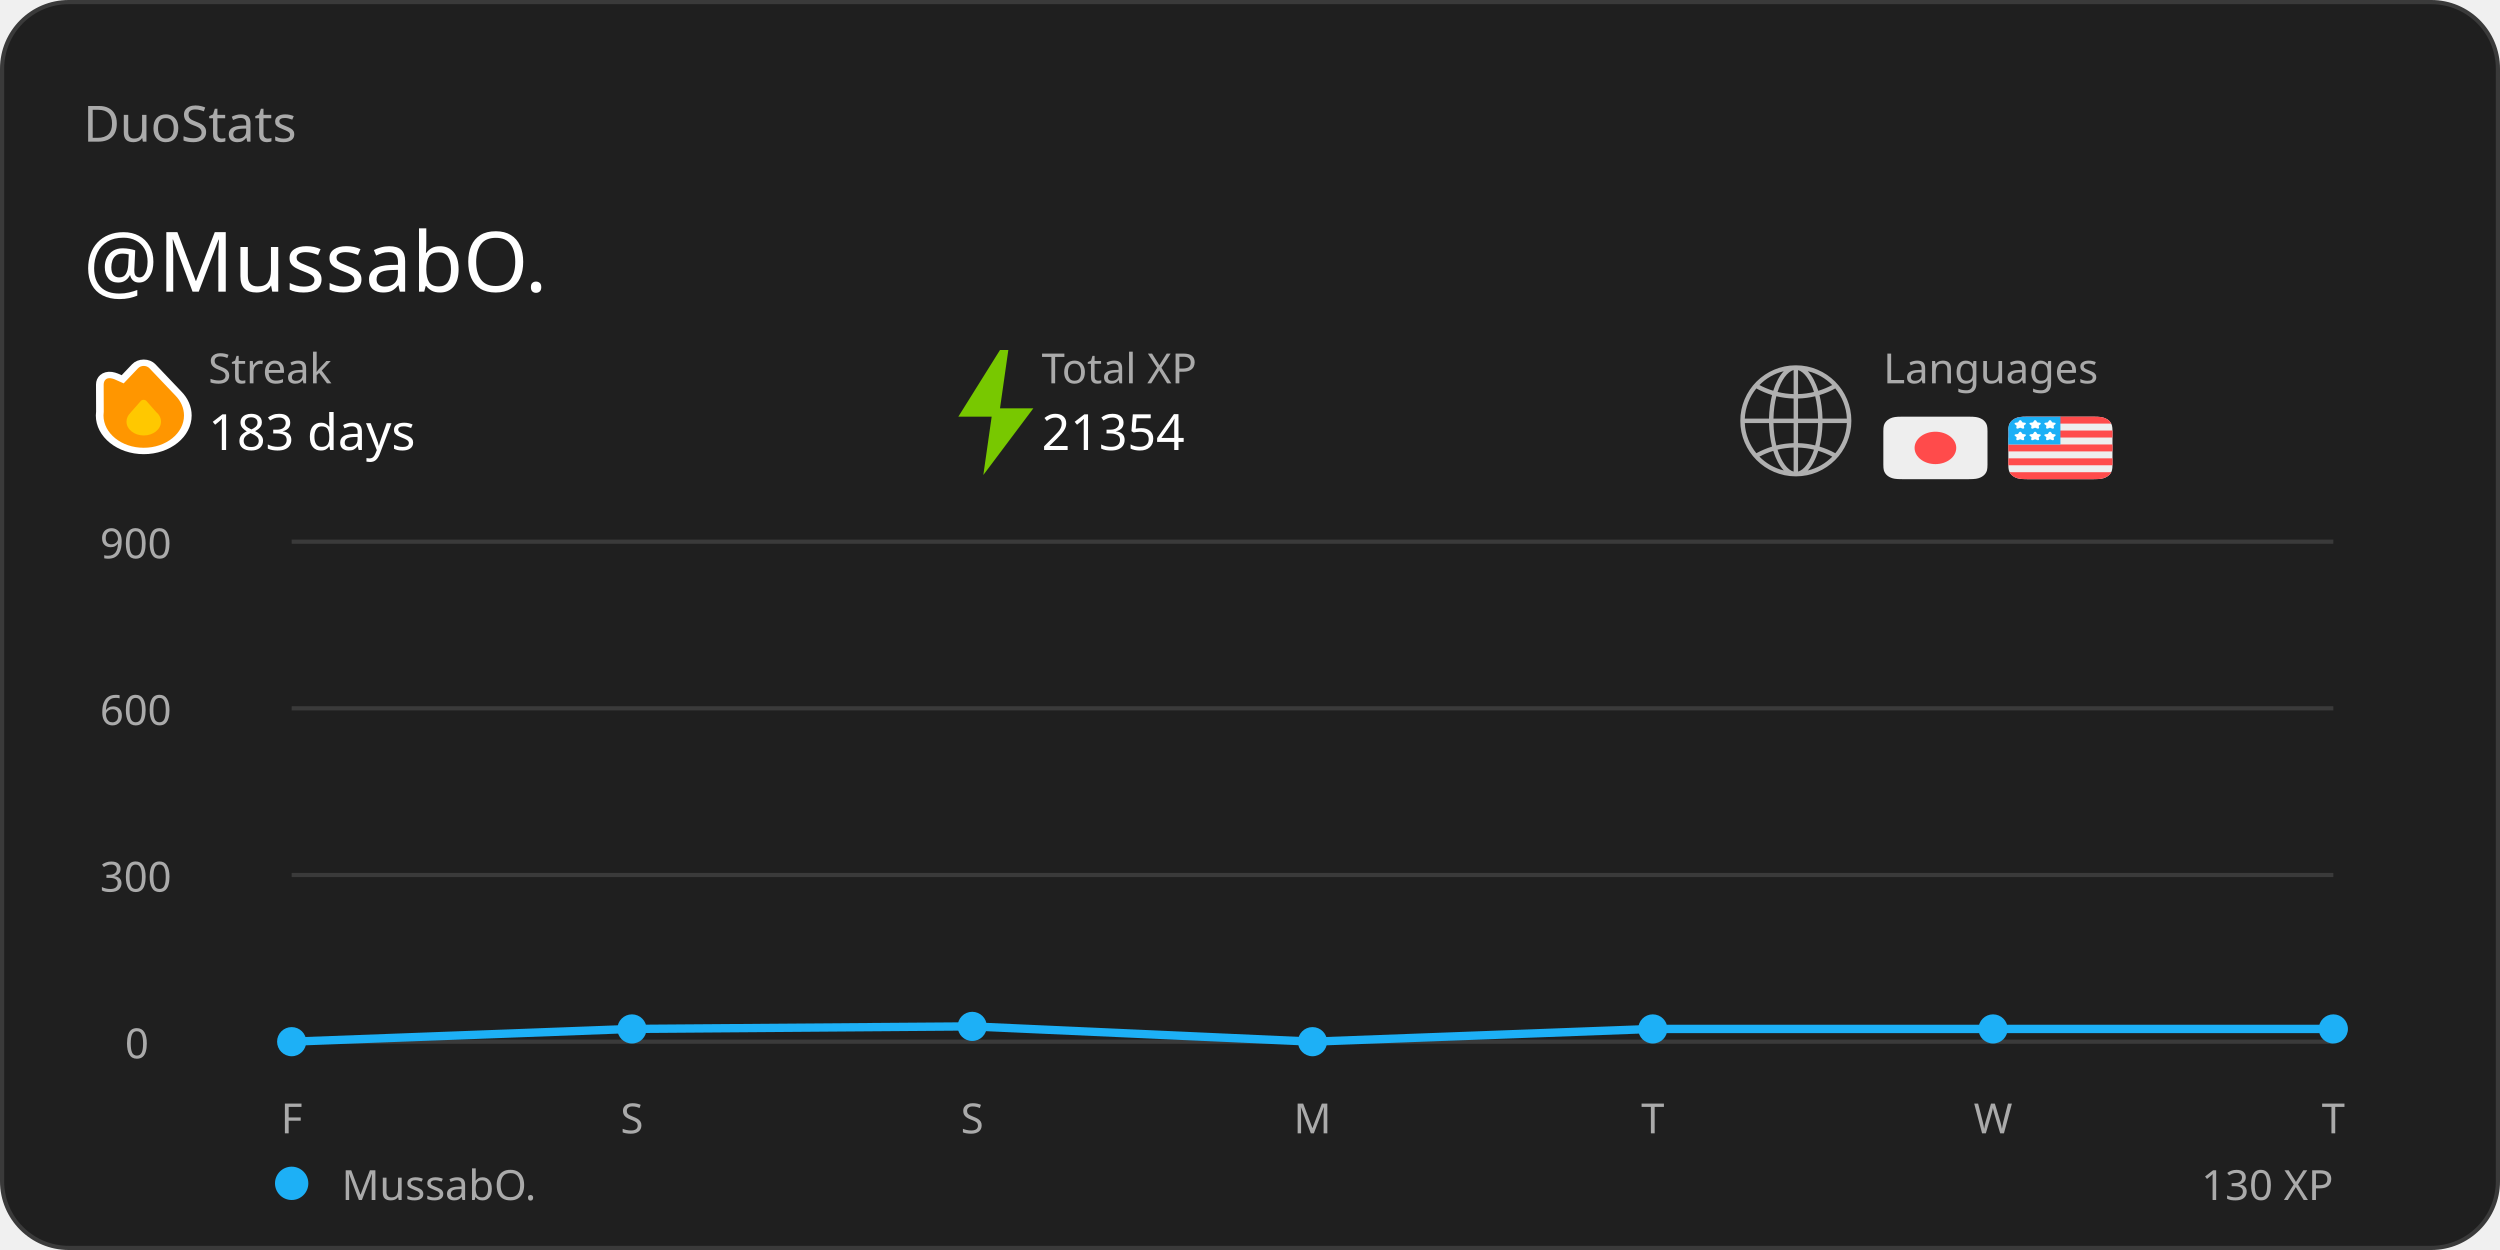
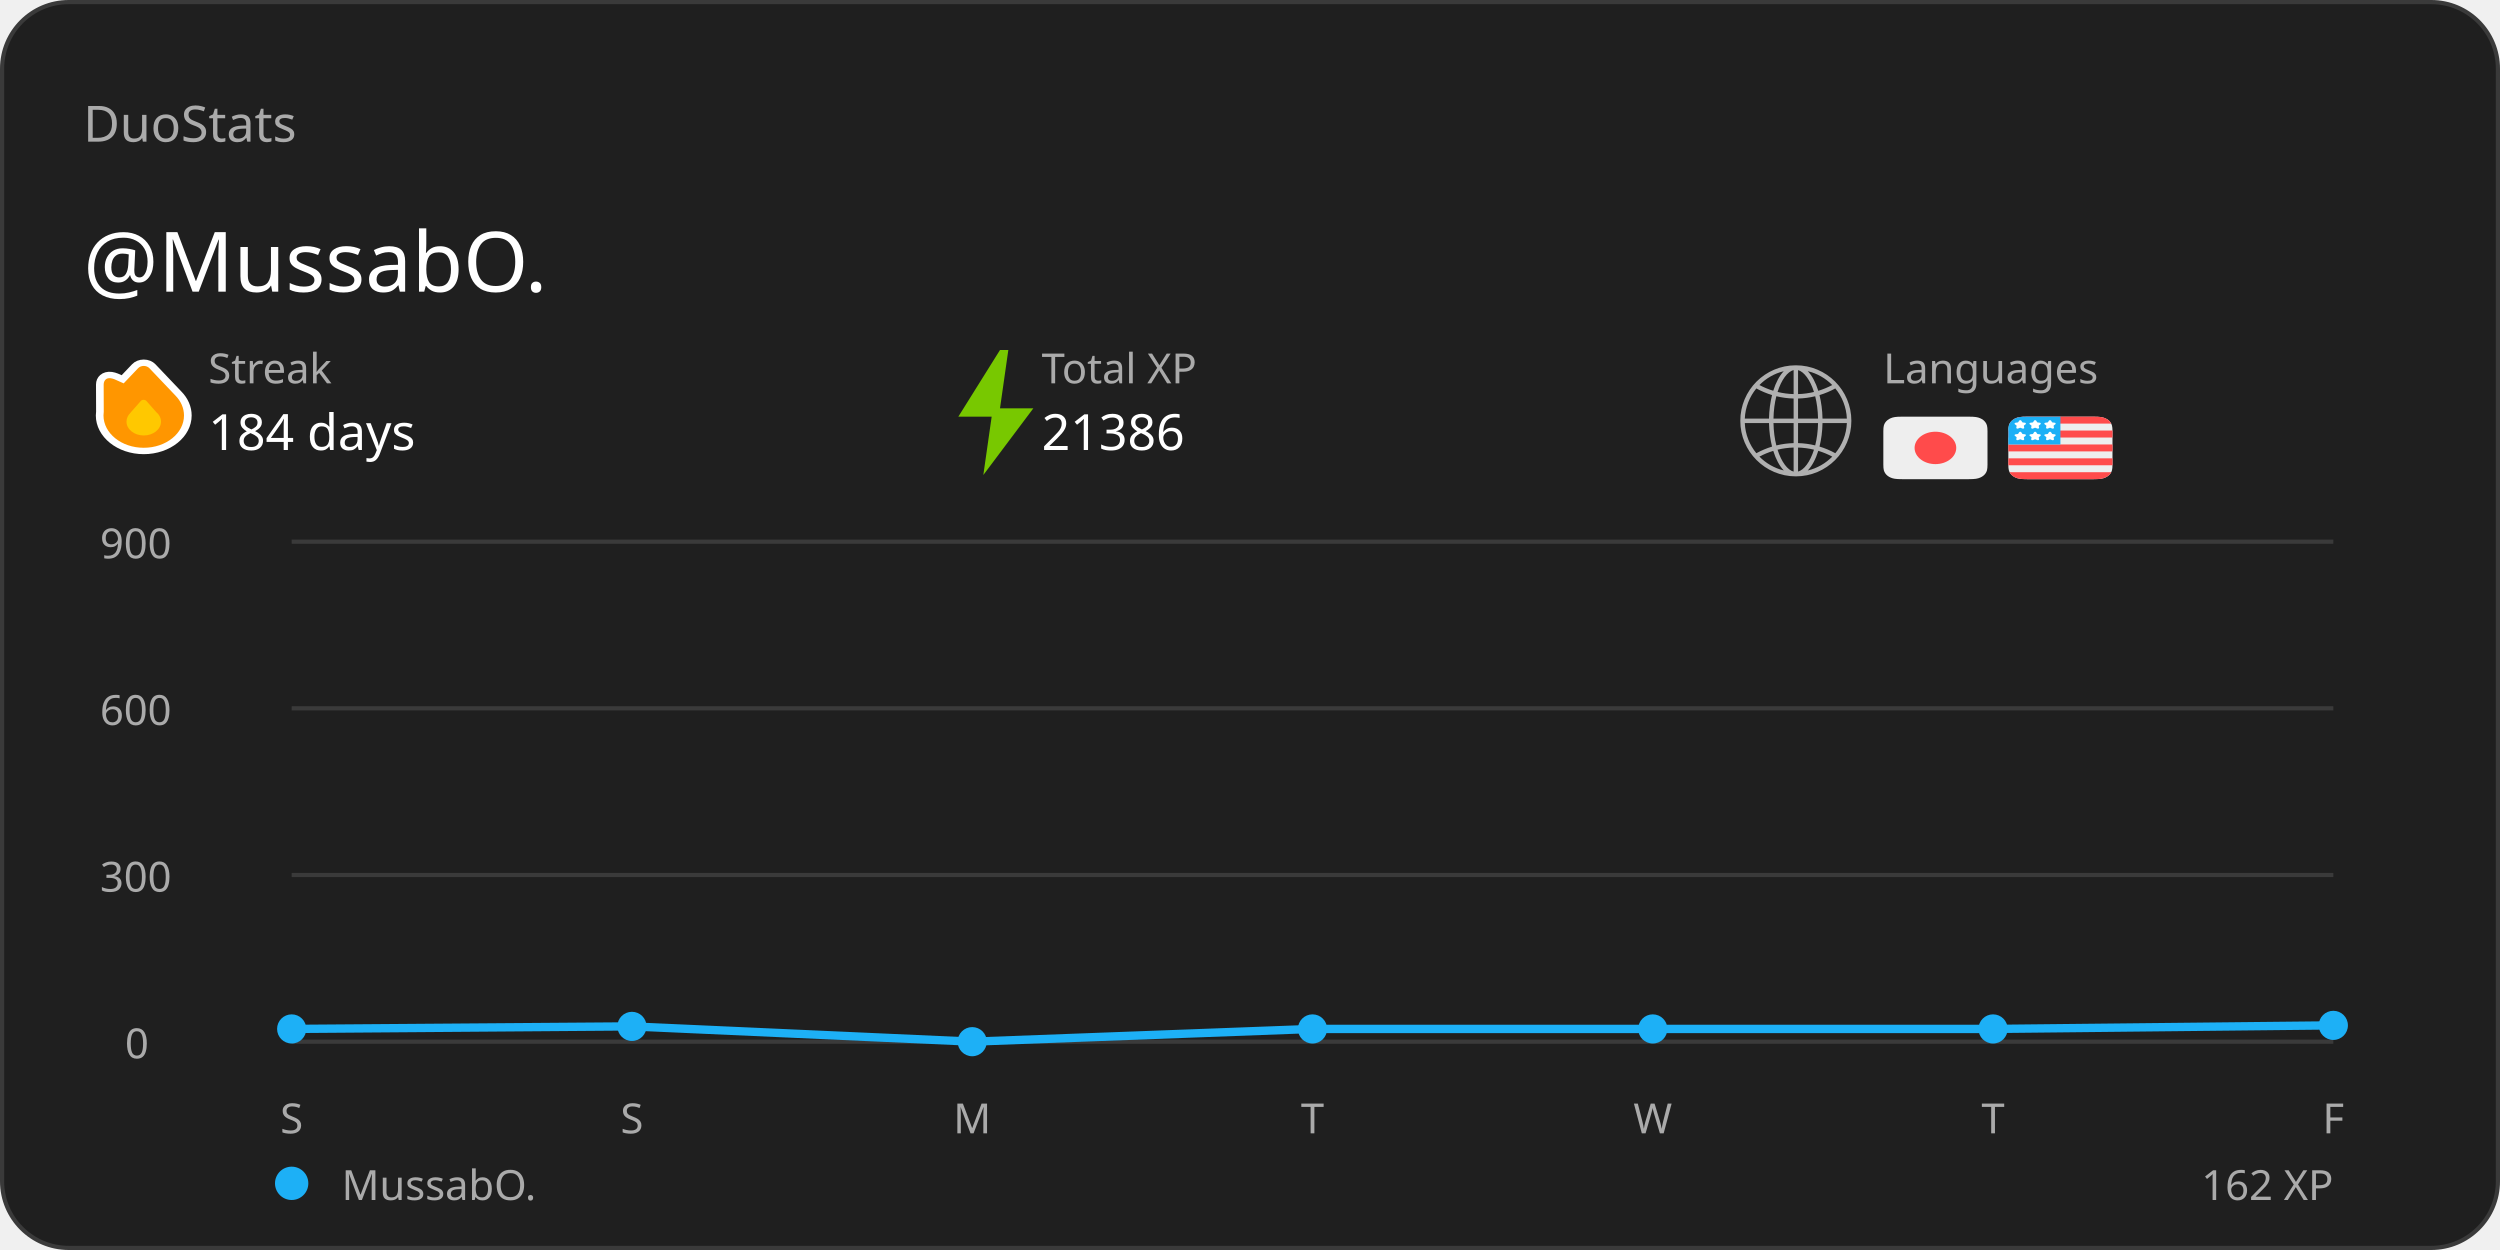
<svg xmlns="http://www.w3.org/2000/svg" width="600" height="300" viewBox="0 0 600 300">
  <rect x="0.5" y="0.5" width="599" height="299" rx="16" fill="#1F1F1F" stroke="#3A3A3A" />
  <text x="20" y="34" fill="#AAAAAA" font-size="12" font-family="DIN Round Pro, system-ui, sans-serif">DuoStats</text>
  <text x="20" y="70" fill="#FFFFFF" font-size="20" font-family="DIN Round Pro, system-ui, sans-serif">@MussabO.</text>
  <g transform="translate(23, 86) scale(0.92, 0.7666667)">
    <g id="Page-1" stroke="none" stroke-width="1" fill="none" fill-rule="evenodd">
      <g id="streak" transform="translate(1, 1)" fill-rule="nonzero">
        <g id="Group" fill="#FF9600" stroke="#FFFFFF" stroke-width="2">
          <path d="M0.068,15.675 L0.044,7.216 C0.039,5.334 1.25,3.942 3.056,4.246 C3.413,4.306 3.998,4.491 4.306,4.656 L5.997,5.561 L9.247,1.464 C9.793,0.776 10.622,0.376 11.5,0.376 C12.378,0.376 13.207,0.776 13.753,1.464 L20.523,10 C22.123,11.939 22.999,14.375 23,16.889 C23,23.034 17.843,28 11.5,28 C5.157,28 0,23.034 0,16.889 C0,16.481 0.023,16.076 0.068,15.675 Z" id="Path" />
        </g>
        <g id="Group" transform="translate(7, 11)" fill="#FFC800">
          <path d="M1.012,5.077 C1.026,5.04 1.046,5.005 1.069,4.973 L3.719,1.364 C3.893,1.127 4.17,0.987 4.464,0.987 C4.758,0.987 5.035,1.127 5.209,1.364 L7.732,4.8 C8.541,5.595 8.998,6.681 9,7.815 C9,10.208 6.985,12.148 4.5,12.148 C2.015,12.148 0,10.208 0,7.815 C0,6.776 0.38,5.823 1.012,5.077 L1.012,5.077 Z" id="Path" />
        </g>
      </g>
    </g>
  </g>
  <text x="50" y="92" fill="#AAAAAA" font-size="10" font-family="DIN Round Pro, system-ui, sans-serif">Streak</text>
-   <text x="50" y="108" fill="#FFFFFF" font-size="12" font-family="DIN Round Pro, system-ui, sans-serif">183 days</text>
+   <text x="50" y="108" fill="#FFFFFF" font-size="12" font-family="DIN Round Pro, system-ui, sans-serif">184 days</text>
  <path d="M240 84 230 100h8l-2 14 12-16h-8l2-14z" fill="#78C800" />
  <text x="250" y="92" fill="#AAAAAA" font-size="10" font-family="DIN Round Pro, system-ui, sans-serif">Total XP</text>
-   <text x="250" y="108" fill="#FFFFFF" font-size="12" font-family="DIN Round Pro, system-ui, sans-serif">21354</text>
+   <text x="250" y="108" fill="#FFFFFF" font-size="12" font-family="DIN Round Pro, system-ui, sans-serif">21386</text>
  <g transform="translate(415, 85) scale(1.0, 1.0)">
    <g id="SVGRepo_bgCarrier" stroke-width="0" />
    <g id="SVGRepo_tracerCarrier" stroke-linecap="round" stroke-linejoin="round" />
    <g id="SVGRepo_iconCarrier">
      <g id="icomoon-ignore"> </g>
      <path d="M16 2.672c-0.004 0-0.007 0-0.011 0-0.002 0-0.003 0-0.005 0-0.005 0-0.010 0.001-0.016 0.001-7.347 0.017-13.296 5.977-13.296 13.327 0 7.348 5.949 13.309 13.296 13.327 0.005 0 0.010 0.001 0.016 0.001 0.002 0 0.004 0 0.005 0 0.004 0 0.008 0 0.011 0 7.36 0 13.328-5.968 13.328-13.328s-5.968-13.328-13.328-13.328zM16.533 10.648c1.413-0.039 2.788-0.225 4.112-0.548 0.399 1.571 0.647 3.382 0.686 5.367h-4.798v-4.819zM16.533 9.582v-5.759c1.437 0.398 2.893 2.314 3.821 5.252-1.231 0.297-2.509 0.47-3.821 0.507zM15.467 3.81v5.772c-1.323-0.037-2.611-0.213-3.852-0.515 0.936-2.956 2.405-4.879 3.852-5.256zM15.467 10.647v4.82h-4.831c0.039-1.988 0.287-3.801 0.687-5.373 1.334 0.326 2.72 0.515 4.144 0.553zM9.563 15.467h-5.811c0.118-2.741 1.139-5.252 2.773-7.241 1.187 0.654 2.446 1.189 3.766 1.589-0.431 1.7-0.689 3.617-0.728 5.652zM9.563 16.533c0.039 2.034 0.297 3.951 0.728 5.651-1.319 0.401-2.579 0.936-3.766 1.59-1.635-1.989-2.656-4.5-2.773-7.241h5.811zM10.636 16.533h4.831v4.814c-1.424 0.038-2.81 0.228-4.145 0.555-0.399-1.571-0.647-3.383-0.686-5.369zM15.467 22.412v5.778c-1.448-0.378-2.919-2.303-3.854-5.263 1.241-0.302 2.53-0.478 3.854-0.515zM16.533 28.178v-5.765c1.313 0.038 2.591 0.211 3.822 0.508-0.928 2.941-2.384 4.86-3.822 5.257zM16.533 21.347v-4.814h4.798c-0.039 1.983-0.286 3.791-0.684 5.361-1.325-0.323-2.7-0.51-4.113-0.548zM22.404 16.533h5.845c-0.118 2.741-1.138 5.251-2.773 7.24-1.197-0.658-2.467-1.197-3.797-1.599 0.43-1.698 0.687-3.611 0.726-5.64zM22.404 15.467c-0.039-2.033-0.297-3.946-0.727-5.646 1.33-0.402 2.599-0.94 3.795-1.598 1.636 1.989 2.658 4.501 2.776 7.244h-5.845zM24.738 7.409c-1.061 0.564-2.18 1.031-3.35 1.385-0.623-2.005-1.498-3.642-2.533-4.717 2.27 0.545 4.297 1.719 5.883 3.332zM13.103 4.087c-1.029 1.073-1.9 2.702-2.521 4.697-1.158-0.353-2.268-0.815-3.319-1.375 1.575-1.602 3.587-2.774 5.84-3.322zM7.259 24.587c1.052-0.561 2.163-1.024 3.322-1.377 0.621 1.997 1.492 3.629 2.522 4.702-2.255-0.549-4.268-1.721-5.844-3.326zM18.855 27.922c1.036-1.075 1.911-2.712 2.535-4.721 1.17 0.355 2.29 0.82 3.351 1.387-1.586 1.614-3.614 2.791-5.886 3.334z" fill="#b0b0b0"> </path>
    </g>
  </g>
  <text x="452" y="92" fill="#AAAAAA" font-size="10" font-family="DIN Round Pro, system-ui, sans-serif">Languages</text>
  <g transform="translate(452, 100) scale(0.3571429, 0.2777778)">
    <g clip-path="url(#clip0_129_1008)">
      <path fill-rule="evenodd" clip-rule="evenodd" d="M12.563 0H57.437C61.805 0 63.389 0.455 64.987 1.309C66.584 2.163 67.837 3.416 68.691 5.013C69.545 6.61 70 8.195 70 12.563V41.437C70 45.805 69.545 47.389 68.691 48.986C67.837 50.584 66.584 51.837 64.987 52.691C63.389 53.545 61.805 54 57.437 54H12.563C8.195 54 6.61 53.545 5.013 52.691C3.416 51.837 2.163 50.584 1.309 48.986C0.455 47.389 0 45.805 0 41.437V12.563C0 8.195 0.455 6.61 1.309 5.013C2.163 3.416 3.416 2.163 5.013 1.309C6.61 0.455 8.195 0 12.563 0Z" fill="#EEEEEE" />
      <path d="M35 41C42.732 41 49 34.732 49 27C49 19.268 42.732 13 35 13C27.268 13 21 19.268 21 27C21 34.732 27.268 41 35 41Z" fill="#FF4B4B" />
    </g>
    <defs>
      <clipPath id="clip0_129_1008">
        <rect width="70" height="54" fill="white" />
      </clipPath>
    </defs>
  </g>
  <g transform="translate(482, 100) scale(0.3571429, 0.2777778)">
    <g clip-path="url(#clip0_129_593)">
      <path fill-rule="evenodd" clip-rule="evenodd" d="M12.563 0H57.437C61.805 0 63.389 0.455 64.987 1.309C66.584 2.163 67.837 3.416 68.691 5.013C69.545 6.61 70 8.195 70 12.563V41.437C70 45.805 69.545 47.389 68.691 48.986C67.837 50.584 66.584 51.837 64.987 52.691C63.389 53.545 61.805 54 57.437 54H12.563C8.195 54 6.61 53.545 5.013 52.691C3.416 51.837 2.163 50.584 1.309 48.986C0.455 47.389 0 45.805 0 41.437V12.563C0 8.195 0.455 6.61 1.309 5.013C2.163 3.416 3.416 2.163 5.013 1.309C6.61 0.455 8.195 0 12.563 0Z" fill="#EEEEEE" />
      <path fill-rule="evenodd" clip-rule="evenodd" d="M12.563 0H57.437C61.805 0 63.389 0.455 64.987 1.309C66.584 2.163 67.837 3.416 68.691 5.013C68.863 5.335 69.019 5.656 69.158 6H0.842C0.981 5.656 1.137 5.335 1.309 5.013C2.163 3.416 3.416 2.163 5.013 1.309C6.61 0.455 8.195 0 12.563 0Z" fill="#FF4B4B" />
      <path fill-rule="evenodd" clip-rule="evenodd" d="M69.997 12C69.999 12.182 70 12.37 70 12.563V18H0V12.563C0 12.37 0.001 12.182 0.003 12H69.997Z" fill="#FF4B4B" />
      <path fill-rule="evenodd" clip-rule="evenodd" d="M70 24V30H0V24H70Z" fill="#FF4B4B" />
      <path fill-rule="evenodd" clip-rule="evenodd" d="M70 41.437C70 41.63 69.999 41.818 69.997 42H0.003C0.001 41.818 0 41.63 0 41.437V36H70V41.437Z" fill="#FF4B4B" />
      <path fill-rule="evenodd" clip-rule="evenodd" d="M69.158 48C69.019 48.344 68.863 48.665 68.691 48.986C67.837 50.584 66.584 51.837 64.987 52.691C63.389 53.545 61.805 54 57.437 54H12.563C8.195 54 6.61 53.545 5.013 52.691C3.416 51.837 2.163 50.584 1.309 48.986C1.137 48.665 0.981 48.344 0.842 48H69.158Z" fill="#FF4B4B" />
      <path fill-rule="evenodd" clip-rule="evenodd" d="M12.563 0H35V24H0V12.563C0 8.195 0.455 6.61 1.309 5.013C2.163 3.416 3.416 2.163 5.013 1.309C6.61 0.455 8.195 0 12.563 0Z" fill="#1CB0F6" />
      <path d="M27.806 9.602L26.531 10.273C26.13 10.483 25.635 10.329 25.424 9.929C25.341 9.769 25.312 9.586 25.342 9.409L25.586 7.988C25.609 7.853 25.564 7.715 25.466 7.62L24.434 6.614C24.11 6.298 24.103 5.779 24.419 5.455C24.545 5.326 24.71 5.242 24.888 5.216L26.314 5.009C26.45 4.989 26.567 4.904 26.628 4.781L27.266 3.489C27.466 3.083 27.957 2.916 28.363 3.117C28.525 3.196 28.655 3.327 28.735 3.489L29.373 4.781C29.434 4.904 29.551 4.989 29.687 5.009L31.113 5.216C31.561 5.281 31.871 5.697 31.806 6.145C31.78 6.323 31.696 6.488 31.567 6.614L30.535 7.62C30.437 7.715 30.392 7.853 30.415 7.988L30.659 9.409C30.735 9.855 30.436 10.278 29.99 10.355C29.812 10.385 29.629 10.356 29.47 10.273L28.194 9.602C28.073 9.538 27.928 9.538 27.806 9.602Z" fill="white" />
      <path d="M27.806 19.602L26.531 20.273C26.13 20.483 25.635 20.329 25.424 19.929C25.341 19.769 25.312 19.587 25.342 19.409L25.586 17.988C25.609 17.853 25.564 17.715 25.466 17.62L24.434 16.614C24.11 16.298 24.103 15.779 24.419 15.455C24.545 15.326 24.71 15.242 24.888 15.216L26.314 15.009C26.45 14.989 26.567 14.904 26.628 14.781L27.266 13.489C27.466 13.083 27.957 12.916 28.363 13.117C28.525 13.196 28.655 13.327 28.735 13.489L29.373 14.781C29.434 14.904 29.551 14.989 29.687 15.009L31.113 15.216C31.561 15.281 31.871 15.697 31.806 16.145C31.78 16.323 31.696 16.488 31.567 16.614L30.535 17.62C30.437 17.715 30.392 17.853 30.415 17.988L30.659 19.409C30.735 19.855 30.436 20.278 29.99 20.355C29.812 20.385 29.629 20.356 29.47 20.273L28.194 19.602C28.073 19.538 27.928 19.538 27.806 19.602Z" fill="white" />
      <path d="M17.806 9.602L16.531 10.273C16.13 10.483 15.635 10.329 15.425 9.929C15.341 9.769 15.312 9.586 15.342 9.409L15.586 7.988C15.609 7.853 15.564 7.715 15.466 7.62L14.434 6.614C14.11 6.298 14.103 5.779 14.419 5.455C14.545 5.326 14.71 5.242 14.888 5.216L16.314 5.009C16.45 4.989 16.567 4.904 16.628 4.781L17.266 3.489C17.466 3.083 17.957 2.916 18.363 3.117C18.525 3.196 18.655 3.327 18.735 3.489L19.373 4.781C19.434 4.904 19.551 4.989 19.687 5.009L21.113 5.216C21.561 5.281 21.871 5.697 21.806 6.145C21.78 6.323 21.696 6.488 21.567 6.614L20.535 7.62C20.437 7.715 20.392 7.853 20.415 7.988L20.659 9.409C20.735 9.855 20.436 10.278 19.99 10.355C19.812 10.385 19.629 10.356 19.47 10.273L18.194 9.602C18.073 9.538 17.928 9.538 17.806 9.602Z" fill="white" />
      <path d="M17.806 19.602L16.531 20.273C16.13 20.483 15.635 20.329 15.425 19.929C15.341 19.769 15.312 19.587 15.342 19.409L15.586 17.988C15.609 17.853 15.564 17.715 15.466 17.62L14.434 16.614C14.11 16.298 14.103 15.779 14.419 15.455C14.545 15.326 14.71 15.242 14.888 15.216L16.314 15.009C16.45 14.989 16.567 14.904 16.628 14.781L17.266 13.489C17.466 13.083 17.957 12.916 18.363 13.117C18.525 13.196 18.655 13.327 18.735 13.489L19.373 14.781C19.434 14.904 19.551 14.989 19.687 15.009L21.113 15.216C21.561 15.281 21.871 15.697 21.806 16.145C21.78 16.323 21.696 16.488 21.567 16.614L20.535 17.62C20.437 17.715 20.392 17.853 20.415 17.988L20.659 19.409C20.735 19.855 20.436 20.278 19.99 20.355C19.812 20.385 19.629 20.356 19.47 20.273L18.194 19.602C18.073 19.538 17.928 19.538 17.806 19.602Z" fill="white" />
      <path d="M7.807 9.602L6.531 10.273C6.13 10.483 5.635 10.329 5.424 9.929C5.341 9.769 5.312 9.586 5.342 9.409L5.586 7.988C5.609 7.853 5.564 7.715 5.466 7.62L4.434 6.614C4.11 6.298 4.103 5.779 4.419 5.455C4.545 5.326 4.71 5.242 4.888 5.216L6.314 5.009C6.45 4.989 6.567 4.904 6.628 4.781L7.266 3.489C7.466 3.083 7.957 2.916 8.363 3.117C8.525 3.196 8.655 3.327 8.735 3.489L9.373 4.781C9.434 4.904 9.551 4.989 9.687 5.009L11.113 5.216C11.561 5.281 11.871 5.697 11.806 6.145C11.78 6.323 11.696 6.488 11.567 6.614L10.535 7.62C10.437 7.715 10.392 7.853 10.415 7.988L10.659 9.409C10.735 9.855 10.436 10.278 9.99 10.355C9.812 10.385 9.629 10.356 9.47 10.273L8.194 9.602C8.073 9.538 7.928 9.538 7.807 9.602Z" fill="white" />
      <path d="M7.807 19.602L6.531 20.273C6.13 20.483 5.635 20.329 5.424 19.929C5.341 19.769 5.312 19.587 5.342 19.409L5.586 17.988C5.609 17.853 5.564 17.715 5.466 17.62L4.434 16.614C4.11 16.298 4.103 15.779 4.419 15.455C4.545 15.326 4.71 15.242 4.888 15.216L6.314 15.009C6.45 14.989 6.567 14.904 6.628 14.781L7.266 13.489C7.466 13.083 7.957 12.916 8.363 13.117C8.525 13.196 8.655 13.327 8.735 13.489L9.373 14.781C9.434 14.904 9.551 14.989 9.687 15.009L11.113 15.216C11.561 15.281 11.871 15.697 11.806 16.145C11.78 16.323 11.696 16.488 11.567 16.614L10.535 17.62C10.437 17.715 10.392 17.853 10.415 17.988L10.659 19.409C10.735 19.855 10.436 20.278 9.99 20.355C9.812 20.385 9.629 20.356 9.47 20.273L8.194 19.602C8.073 19.538 7.928 19.538 7.807 19.602Z" fill="white" />
    </g>
    <defs>
      <clipPath id="clip0_129_593">
        <rect width="70" height="54" fill="white" />
      </clipPath>
    </defs>
  </g>
  <g stroke="#3A3A3A" stroke-width="1">
    <line x1="70" y1="250" x2="560" y2="250" />
    <line x1="70" y1="210" x2="560" y2="210" />
    <line x1="70" y1="170" x2="560" y2="170" />
    <line x1="70" y1="130" x2="560" y2="130" />
  </g>
  <g fill="#AAAAAA" font-size="10" font-family="DIN Round Pro, system-ui, sans-serif">
    <text x="30" y="254">0</text>
    <text x="24" y="214">300</text>
    <text x="24" y="174">600</text>
    <text x="24" y="134">900</text>
  </g>
-   <polyline points="70.0,250.0 151.667,246.944 233.333,246.333 315.0,250.0 396.667,246.944 478.333,246.944 560.0,246.944" fill="none" stroke="#1DB0F6" stroke-width="2" stroke-linecap="round" stroke-linejoin="round" />
-   <circle cx="70.0" cy="250.0" r="3.5" fill="#1DB0F6" />
-   <circle cx="151.667" cy="246.944" r="3.5" fill="#1DB0F6" />
-   <circle cx="233.333" cy="246.333" r="3.5" fill="#1DB0F6" />
-   <circle cx="315.0" cy="250.0" r="3.5" fill="#1DB0F6" />
+   <polyline points="70.0,246.944 151.667,246.333 233.333,250.0 315.0,246.944 396.667,246.944 478.333,246.944 560.0,246.089" fill="none" stroke="#1DB0F6" stroke-width="2" stroke-linecap="round" stroke-linejoin="round" />
+   <circle cx="70.0" cy="246.944" r="3.5" fill="#1DB0F6" />
+   <circle cx="151.667" cy="246.333" r="3.5" fill="#1DB0F6" />
+   <circle cx="233.333" cy="250.0" r="3.5" fill="#1DB0F6" />
+   <circle cx="315.0" cy="246.944" r="3.5" fill="#1DB0F6" />
  <circle cx="396.667" cy="246.944" r="3.5" fill="#1DB0F6" />
  <circle cx="478.333" cy="246.944" r="3.5" fill="#1DB0F6" />
-   <circle cx="560.0" cy="246.944" r="3.5" fill="#1DB0F6" />
-   <text x="70.0" y="272" fill="#AAAAAA" font-size="10" text-anchor="middle" font-family="DIN Round Pro, system-ui, sans-serif">F</text>
+   <circle cx="560.0" cy="246.089" r="3.5" fill="#1DB0F6" />
+   <text x="70.0" y="272" fill="#AAAAAA" font-size="10" text-anchor="middle" font-family="DIN Round Pro, system-ui, sans-serif">S</text>
  <text x="151.667" y="272" fill="#AAAAAA" font-size="10" text-anchor="middle" font-family="DIN Round Pro, system-ui, sans-serif">S</text>
-   <text x="233.333" y="272" fill="#AAAAAA" font-size="10" text-anchor="middle" font-family="DIN Round Pro, system-ui, sans-serif">S</text>
-   <text x="315.0" y="272" fill="#AAAAAA" font-size="10" text-anchor="middle" font-family="DIN Round Pro, system-ui, sans-serif">M</text>
-   <text x="396.667" y="272" fill="#AAAAAA" font-size="10" text-anchor="middle" font-family="DIN Round Pro, system-ui, sans-serif">T</text>
-   <text x="478.333" y="272" fill="#AAAAAA" font-size="10" text-anchor="middle" font-family="DIN Round Pro, system-ui, sans-serif">W</text>
-   <text x="560.0" y="272" fill="#AAAAAA" font-size="10" text-anchor="middle" font-family="DIN Round Pro, system-ui, sans-serif">T</text>
+   <text x="233.333" y="272" fill="#AAAAAA" font-size="10" text-anchor="middle" font-family="DIN Round Pro, system-ui, sans-serif">M</text>
+   <text x="315.0" y="272" fill="#AAAAAA" font-size="10" text-anchor="middle" font-family="DIN Round Pro, system-ui, sans-serif">T</text>
+   <text x="396.667" y="272" fill="#AAAAAA" font-size="10" text-anchor="middle" font-family="DIN Round Pro, system-ui, sans-serif">W</text>
+   <text x="478.333" y="272" fill="#AAAAAA" font-size="10" text-anchor="middle" font-family="DIN Round Pro, system-ui, sans-serif">T</text>
+   <text x="560.0" y="272" fill="#AAAAAA" font-size="10" text-anchor="middle" font-family="DIN Round Pro, system-ui, sans-serif">F</text>
  <circle cx="70" cy="284" r="4" fill="#1DB0F6" />
  <text x="82" y="288" fill="#AAAAAA" font-size="10" font-family="DIN Round Pro, system-ui, sans-serif">MussabO.</text>
-   <text x="560" y="288" fill="#AAAAAA" font-size="10" text-anchor="end" font-family="DIN Round Pro, system-ui, sans-serif">130 XP</text>
+   <text x="560" y="288" fill="#AAAAAA" font-size="10" text-anchor="end" font-family="DIN Round Pro, system-ui, sans-serif">162 XP</text>
</svg>
